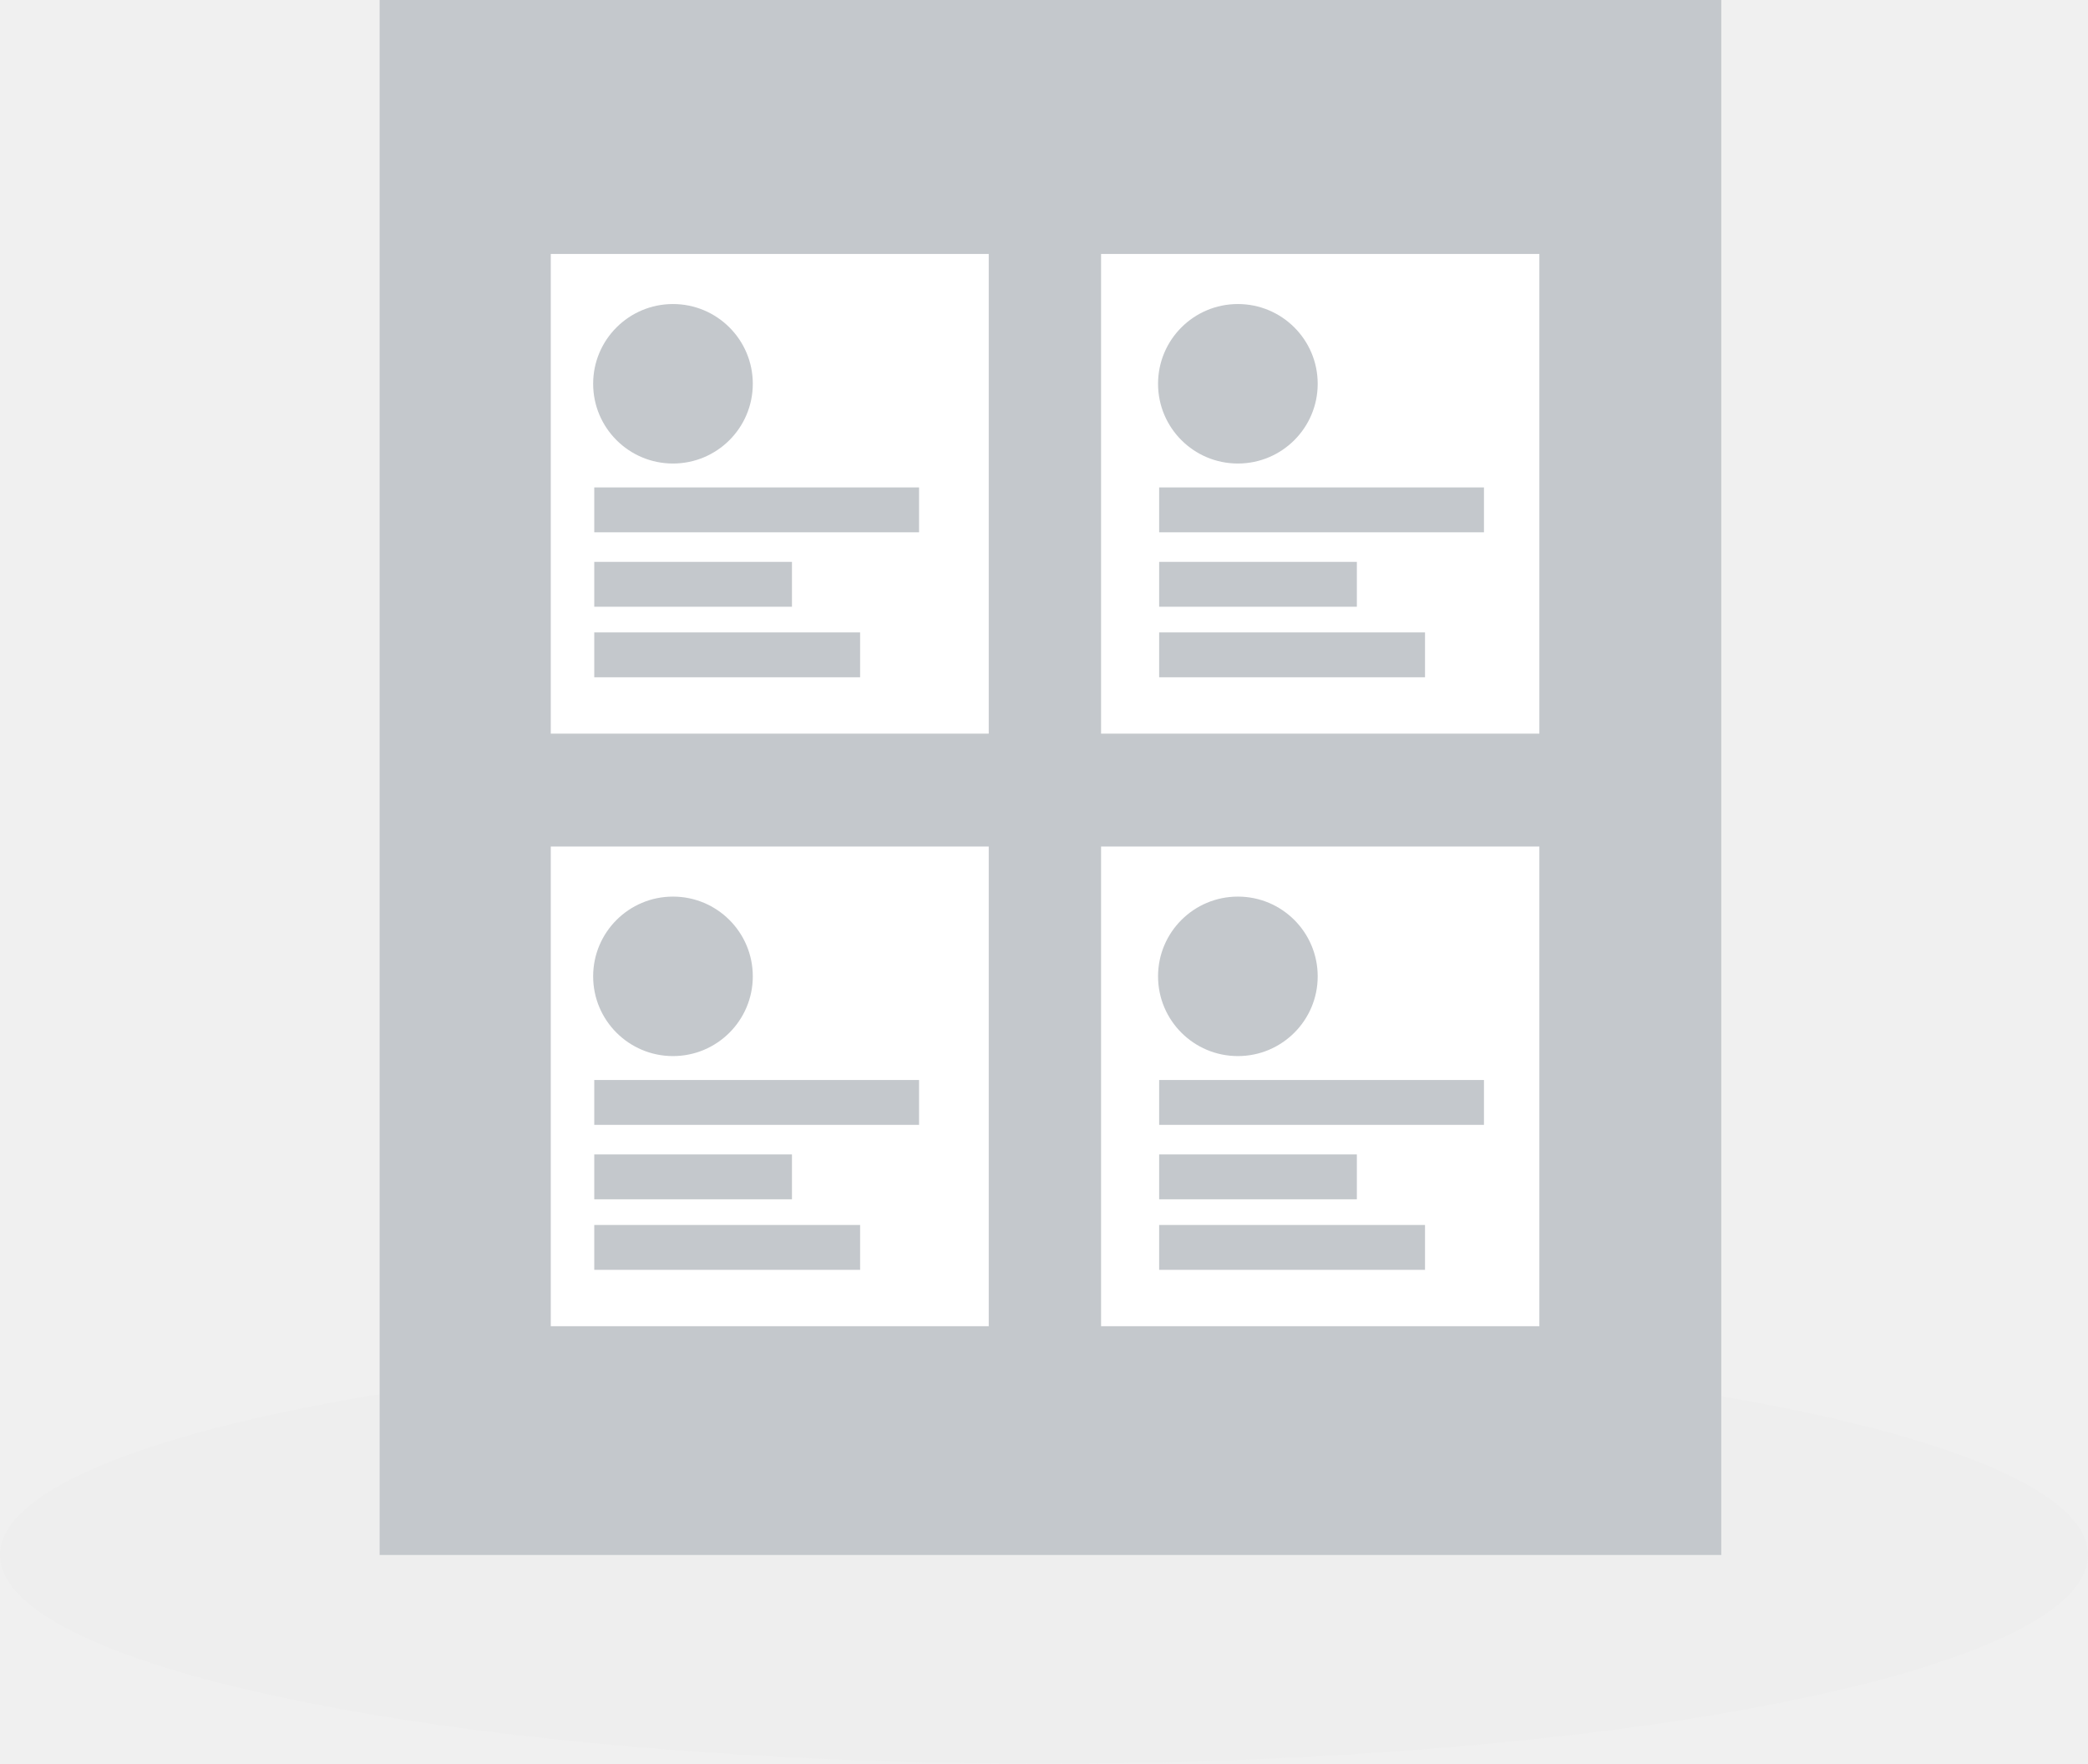
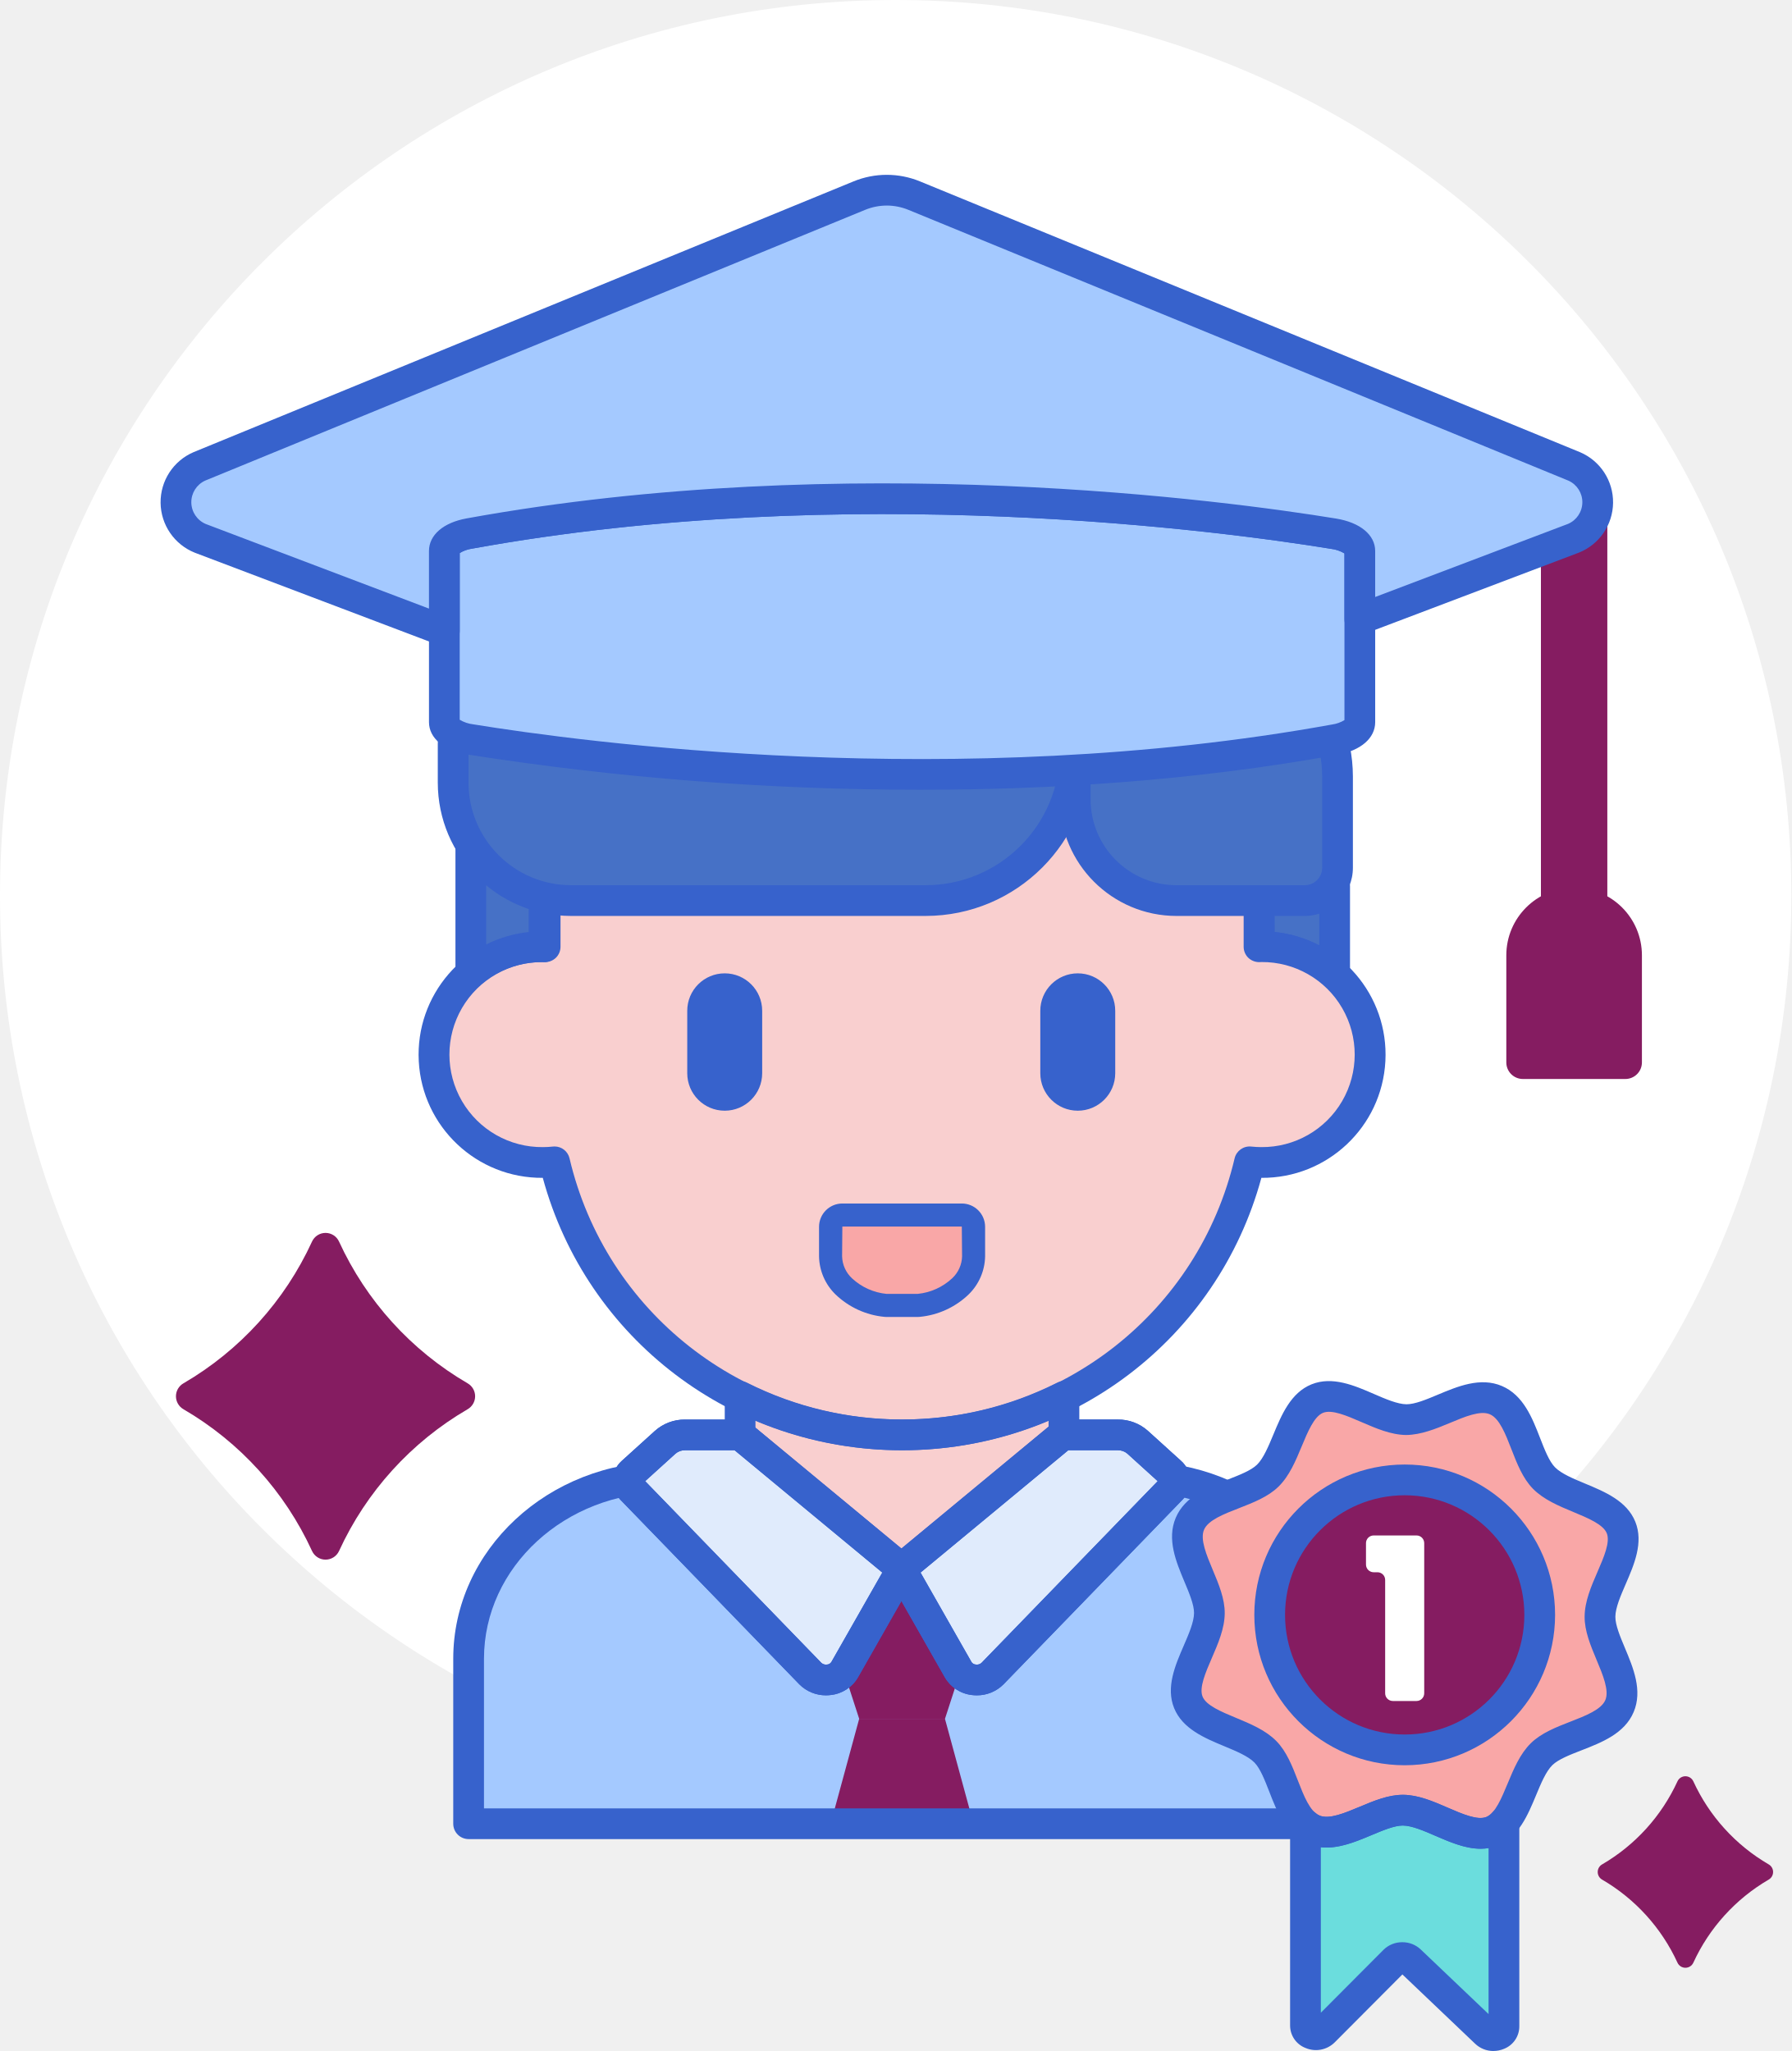
- <svg xmlns="http://www.w3.org/2000/svg" viewBox="157 -1305 148 125" preserveAspectRatio="xMinYMid meet">
-   <defs>
-     <style>
-       .cls-1 {
-         clip-path: url(#clip-Courses);
-       }
- 
-       .cls-2 {
-         fill: #eee;
-       }
- 
-       .cls-3 {
-         fill: #c4c8cc;
-       }
- 
-       .cls-4 {
-         fill: #fff;
-       }
-     </style>
-     <clipPath id="clip-Courses">
-       <rect x="157" y="-1305" width="148" height="125" />
-     </clipPath>
-   </defs>
-   <g id="Courses" class="cls-1">
-     <g id="Group_44" data-name="Group 44" transform="translate(-268 -1781)">
-       <ellipse id="Ellipse_41" data-name="Ellipse 41" class="cls-2" cx="74" cy="14.785" rx="74" ry="14.785" transform="translate(425 571.43)" />
-       <rect id="Rectangle_87" data-name="Rectangle 87" class="cls-3" width="95.097" height="110.215" transform="translate(451.909 476)" />
-       <g id="Group_43" data-name="Group 43" transform="translate(464.04 494)">
-         <rect id="Rectangle_88" data-name="Rectangle 88" class="cls-4" width="31.043" height="34" transform="translate(0)" />
-         <rect id="Rectangle_89" data-name="Rectangle 89" class="cls-4" width="31.043" height="34" transform="translate(0 42)" />
-         <rect id="Rectangle_90" data-name="Rectangle 90" class="cls-4" width="31.067" height="34" transform="translate(39.005)" />
-         <rect id="Rectangle_91" data-name="Rectangle 91" class="cls-4" width="31.067" height="34" transform="translate(39.005 42)" />
-         <rect id="Rectangle_92" data-name="Rectangle 92" class="cls-3" width="23.023" height="3.18" transform="translate(3.081 16.549)" />
-         <rect id="Rectangle_93" data-name="Rectangle 93" class="cls-3" width="23.023" height="3.18" transform="translate(3.081 58.549)" />
-         <rect id="Rectangle_94" data-name="Rectangle 94" class="cls-3" width="23.023" height="3.18" transform="translate(43.122 16.549)" />
-         <rect id="Rectangle_95" data-name="Rectangle 95" class="cls-3" width="23.023" height="3.18" transform="translate(43.122 58.549)" />
-         <rect id="Rectangle_96" data-name="Rectangle 96" class="cls-3" width="14.014" height="3.18" transform="translate(3.081 21.825)" />
-         <rect id="Rectangle_97" data-name="Rectangle 97" class="cls-3" width="18.845" height="3.18" transform="translate(3.081 26.825)" />
-         <rect id="Rectangle_98" data-name="Rectangle 98" class="cls-3" width="14.014" height="3.18" transform="translate(3.081 63.825)" />
-         <rect id="Rectangle_99" data-name="Rectangle 99" class="cls-3" width="18.845" height="3.18" transform="translate(3.081 68.825)" />
-         <rect id="Rectangle_100" data-name="Rectangle 100" class="cls-3" width="14.014" height="3.18" transform="translate(43.122 21.825)" />
-         <rect id="Rectangle_101" data-name="Rectangle 101" class="cls-3" width="18.845" height="3.18" transform="translate(43.122 26.825)" />
-         <rect id="Rectangle_102" data-name="Rectangle 102" class="cls-3" width="14.014" height="3.18" transform="translate(43.122 63.825)" />
-         <rect id="Rectangle_103" data-name="Rectangle 103" class="cls-3" width="18.845" height="3.18" transform="translate(43.122 68.825)" />
-         <ellipse id="Ellipse_42" data-name="Ellipse 42" class="cls-3" cx="5.658" cy="5.652" rx="5.658" ry="5.652" transform="translate(3.003 3.55)" />
-         <ellipse id="Ellipse_43" data-name="Ellipse 43" class="cls-3" cx="5.658" cy="5.652" rx="5.658" ry="5.652" transform="translate(3.003 45.55)" />
-         <ellipse id="Ellipse_44" data-name="Ellipse 44" class="cls-3" cx="5.658" cy="5.652" rx="5.658" ry="5.652" transform="translate(43.044 3.55)" />
-         <ellipse id="Ellipse_45" data-name="Ellipse 45" class="cls-3" cx="5.658" cy="5.652" rx="5.658" ry="5.652" transform="translate(43.044 45.55)" />
+ <svg xmlns="http://www.w3.org/2000/svg" width="502" height="574.849" viewBox="0 0 502 574.849">
+   <g id="Group_310" data-name="Group 310" transform="translate(-10247 -1150)">
+     <circle id="Ellipse_18" data-name="Ellipse 18" cx="251" cy="251" r="251" transform="translate(10247 1150)" fill="#fff" />
+     <g id="courses" transform="translate(10291.821 1199.001)">
+       <path id="Path_306" data-name="Path 306" d="M268.209,338.962H250.7c-.038,0-.076-.008-.114-.008l0,.008H135.431c-30.419,0-55.083,22.806-55.083,50.932v46.238H323.3V389.893c0-28.126-24.665-50.932-55.087-50.932Zm0,0" transform="translate(6.154 26.019)" fill="#a4c9ff" />
+       <path id="Path_307" data-name="Path 307" d="M206.61,401.891H182.567l-8.017,29.489h40.08Zm0,0" transform="translate(13.385 30.851)" fill="#851c61" />
+       <path id="Path_308" data-name="Path 308" d="M193.034,362.784l.585-.484h-1.173Zm0,0" transform="translate(14.759 27.812)" fill="#f9a7a7" />
+       <path id="Path_309" data-name="Path 309" d="M210.07,391.131l-15.924-27.966-15.929,27.966c-.072.126-.177.219-.257.336l4.349,13.4h24.042l4.236-13.056a5.141,5.141,0,0,1-.517-.677Zm0,0" transform="translate(13.647 27.878)" fill="#851c61" />
+       <path id="Path_310" data-name="Path 310" d="M323.6,440.745H80.655a4.307,4.307,0,0,1-4.307-4.307V390.2c0-30.461,26.646-55.239,59.39-55.239H250.67a4.146,4.146,0,0,1,.458,0h17.392c32.749,0,59.39,24.782,59.39,55.239v46.238a4.307,4.307,0,0,1-4.307,4.307ZM84.962,432.131H319.3V390.2c0-25.708-22.78-46.625-50.776-46.625H135.739c-28,0-50.776,20.917-50.776,46.625Zm0,0" transform="translate(5.847 25.712)" fill="#3762cc" />
+       <path id="Path_311" data-name="Path 311" d="M305.4,185.313H285.844q.29,3.7.294,7.474v9.363c.215,0,.416-.029.631-.029a30.538,30.538,0,0,1,20.5,7.886V185.149a11.955,11.955,0,0,1-1.872.164Zm0,0" transform="translate(21.929 14.213)" fill="#4671c6" />
+       <path id="Path_312" data-name="Path 312" d="M307.576,214.62a4.3,4.3,0,0,1-2.881-1.11,26.3,26.3,0,0,0-17.619-6.776c-.21.017-.379.025-.547.029a4.423,4.423,0,0,1-3.1-1.228,4.325,4.325,0,0,1-1.291-3.079v-9.363c0-2.36-.093-4.761-.278-7.142a4.3,4.3,0,0,1,4.294-4.639h19.558a7.437,7.437,0,0,0,1.19-.114,4.309,4.309,0,0,1,4.98,4.257v24.858a4.3,4.3,0,0,1-2.557,3.933,4.252,4.252,0,0,1-1.75.374Zm-16.829-16.307a34.847,34.847,0,0,1,12.522,3.79V189.926H290.7q.05,1.59.05,3.167Zm0,0" transform="translate(21.622 13.905)" fill="#3762cc" />
+       <path id="Path_313" data-name="Path 313" d="M196.4,328.757a100.22,100.22,0,0,1-45.388-10.78v20.61a10.172,10.172,0,0,0,.252,2.116h.013a10.489,10.489,0,0,0,.652,2.01c.038.084.072.168.114.252.122.265.261.522.408.774s.3.484.471.715c.088.126.168.261.265.383l6.448,8.194a45.773,45.773,0,0,0,25.4,16.437c1.354.315,2.759.589,4.206.808a45.944,45.944,0,0,0,42.911-17.645l9.4-12.122a10.094,10.094,0,0,0,.215-1.981V317.989A100.245,100.245,0,0,1,196.4,328.757Zm0,0" transform="translate(11.578 24.409)" fill="#f9cfcf" />
+       <path id="Path_314" data-name="Path 314" d="M303.173,208.642c-.215,0-.421.025-.635.029v-9.363c0-54.747-44.782-99.125-100.025-99.125s-100.03,44.379-100.03,99.125v9.363c-.21,0-.421-.029-.631-.029a30.243,30.243,0,1,0,0,60.484,31.152,31.152,0,0,0,3.272-.181c10.322,43.853,49.99,76.53,97.384,76.53s87.062-32.677,97.384-76.53a31.169,31.169,0,0,0,3.277.181,30.243,30.243,0,1,0,0-60.484Zm0,0" transform="translate(5.462 7.691)" fill="#f9cfcf" />
+       <path id="Path_315" data-name="Path 315" d="M147.749,246.35a10.51,10.51,0,0,1-10.5-10.5v-17.5a10.5,10.5,0,1,1,21,0v17.5A10.509,10.509,0,0,1,147.749,246.35Zm0,0" transform="translate(10.522 15.955)" fill="#3762cc" />
+       <path id="Path_316" data-name="Path 316" d="M239.636,246.35a10.51,10.51,0,0,1-10.5-10.5v-17.5a10.5,10.5,0,1,1,21,0v17.5A10.509,10.509,0,0,1,239.636,246.35Zm0,0" transform="translate(17.575 15.955)" fill="#3762cc" />
+       <path id="Path_317" data-name="Path 317" d="M202.818,350.089c-47.521,0-88.417-31.218-100.686-76.349a34.538,34.538,0,0,1-3.647-68.909v-5.216c0-57.035,46.806-103.432,104.337-103.432s104.332,46.4,104.332,103.432v5.216a34.538,34.538,0,0,1-3.642,68.909C291.235,318.871,250.339,350.089,202.818,350.089Zm-97.38-85.144a4.308,4.308,0,0,1,4.189,3.323c10.145,43.1,48.467,73.207,93.191,73.207s83.045-30.107,93.191-73.207a4.33,4.33,0,0,1,4.648-3.3,26.477,26.477,0,0,0,2.822.156,25.936,25.936,0,1,0,.042-51.87c-.257.017-.421.025-.589.029a4.467,4.467,0,0,1-3.1-1.228,4.325,4.325,0,0,1-1.291-3.079v-9.363c0-52.286-42.94-94.818-95.723-94.818S107.1,147.33,107.1,199.616v9.363a4.325,4.325,0,0,1-1.291,3.079,4.474,4.474,0,0,1-3.1,1.228q-.259-.006-.5-.025h-.013a25.934,25.934,0,1,0-.03,51.865,26.477,26.477,0,0,0,2.822-.156A4.247,4.247,0,0,1,105.439,264.945Zm0,0" transform="translate(5.156 7.383)" fill="#3762cc" />
+       <path id="Path_318" data-name="Path 318" d="M80.922,174.172V210.3a30.535,30.535,0,0,1,19.895-7.34c.21,0,.416.025.631.029v-9.363c0-2.822.139-5.607.379-8.362A45.707,45.707,0,0,1,80.922,174.172Zm0,0" transform="translate(6.198 13.37)" fill="#4671c6" />
+       <path id="Path_319" data-name="Path 319" d="M81.229,214.917a4.316,4.316,0,0,1-4.307-4.307v-36.13a4.306,4.306,0,0,1,7.239-3.155A41.49,41.49,0,0,0,103.1,181.377a4.306,4.306,0,0,1,3.327,4.568c-.244,2.81-.362,5.422-.362,7.992V203.3a4.312,4.312,0,0,1-1.3,3.079,4.521,4.521,0,0,1-3.1,1.228c-.172,0-.341-.013-.509-.025h-.021a26.322,26.322,0,0,0-17.115,6.3,4.323,4.323,0,0,1-2.8,1.031Zm4.307-31.689v19.407a34.951,34.951,0,0,1,11.912-3.478v-5.22c0-1.682.042-3.382.139-5.127a50.2,50.2,0,0,1-12.05-5.582Zm0,0" transform="translate(5.891 13.063)" fill="#3762cc" />
+       <path id="Path_320" data-name="Path 320" d="M368.729,212.551a9.315,9.315,0,0,1-9.3-9.325V86.091a9.3,9.3,0,1,1,18.608,0V203.226A9.312,9.312,0,0,1,368.729,212.551Zm0,0" transform="translate(27.577 5.893)" fill="#851c61" />
+       <path id="Path_321" data-name="Path 321" d="M383.776,239.171H355.065a4.642,4.642,0,0,1-4.644-4.644V204.512a18.963,18.963,0,0,1,18.965-18.961h.072a18.963,18.963,0,0,1,18.965,18.961v30.015a4.648,4.648,0,0,1-4.648,4.644Zm0,0" transform="translate(26.886 14.244)" fill="#851c61" />
+       <path id="Path_322" data-name="Path 322" d="M302.538,194.128H266.6a28.368,28.368,0,0,1-28.37-28.37V137.952a17.022,17.022,0,0,1,17.018-17.022h18.061a38.432,38.432,0,0,1,38.431,38.431v25.565a9.2,9.2,0,0,1-9.2,9.2Zm0,0" transform="translate(18.273 9.283)" fill="#4671c6" />
+       <path id="Path_323" data-name="Path 323" d="M302.845,198.743H266.9a32.713,32.713,0,0,1-32.677-32.677V138.259a21.351,21.351,0,0,1,21.325-21.329h18.061a42.786,42.786,0,0,1,42.738,42.738v25.565a13.52,13.52,0,0,1-13.506,13.51Zm-47.289-73.2a12.729,12.729,0,0,0-12.715,12.715v27.807A24.093,24.093,0,0,0,266.9,190.128h35.941a4.9,4.9,0,0,0,4.9-4.9V159.668a34.166,34.166,0,0,0-34.124-34.124Zm0,0" transform="translate(17.966 8.976)" fill="#3762cc" />
+       <path id="Path_324" data-name="Path 324" d="M208.733,194.352H109.367A33.045,33.045,0,0,1,76.324,161.3V150.419a32.393,32.393,0,0,1,32.391-32.4H223.092a27.563,27.563,0,0,1,27.563,27.563v6.843a41.923,41.923,0,0,1-41.922,41.922Zm0,0" transform="translate(5.845 9.06)" fill="#4671c6" />
+       <path id="Path_325" data-name="Path 325" d="M209.04,198.966H109.679a37.4,37.4,0,0,1-37.354-37.354v-10.89a36.74,36.74,0,0,1,36.7-36.7H223.4a31.906,31.906,0,0,1,31.87,31.87v6.843a46.281,46.281,0,0,1-46.229,46.229ZM109.023,122.637a28.118,28.118,0,0,0-28.084,28.088v10.885a28.774,28.774,0,0,0,28.74,28.74H209.04a37.659,37.659,0,0,0,37.615-37.615v-6.843A23.283,23.283,0,0,0,223.4,122.637Zm0,0" transform="translate(5.538 8.753)" fill="#3762cc" />
+       <path id="Path_326" data-name="Path 326" d="M323.2,94.1c-28.555-4.656-135.5-19.445-242.188-.042-4.236.77-6.982,2.7-6.982,4.8v48.072c0,2.183,2.927,4.126,7.382,4.85,28.551,4.656,135.5,19.445,242.188.042,4.231-.77,6.978-2.7,6.978-4.8V98.958c0-2.183-2.923-4.126-7.378-4.854Zm0,0" transform="translate(5.669 6.473)" fill="#a4c9ff" />
+       <path id="Path_327" data-name="Path 327" d="M207.929,166.188a819.9,819.9,0,0,1-126.9-9.846c-6.78-1.106-10.995-4.6-10.995-9.1V99.269c0-4.492,4.034-7.954,10.519-9.136,106.81-19.424,213.5-4.887,243.651.029,6.784,1.106,10.995,4.593,10.995,9.1v47.971c0,4.492-4.029,7.954-10.52,9.131-40.29,7.327-80.589,9.821-116.749,9.821ZM78.646,146.563a9.446,9.446,0,0,0,3.769,1.279c29.817,4.858,135.293,19.226,240.724.05a8.9,8.9,0,0,0,3.445-1.232V99.942a9.417,9.417,0,0,0-3.769-1.279C293.007,93.8,187.547,79.429,82.1,98.613a8.951,8.951,0,0,0-3.449,1.228Zm248.181-46.41h.021Zm0,0" transform="translate(5.362 6.165)" fill="#3762cc" />
+       <path id="Path_328" data-name="Path 328" d="M196.06,375.377a48.276,48.276,0,0,1-7.155-.534c-1.523-.227-3.054-.522-4.551-.875A50.223,50.223,0,0,1,156.552,356l-6.448-8.2c-.122-.151-.252-.341-.383-.534-.231-.324-.463-.673-.673-1.035a12.788,12.788,0,0,1-.6-1.136c-.021-.042-.118-.261-.139-.307a14.831,14.831,0,0,1-.854-2.507,3.556,3.556,0,0,1-.1-.379,14.112,14.112,0,0,1-.345-3.012v-20.61a4.306,4.306,0,0,1,6.25-3.844,96.627,96.627,0,0,0,86.865.013,4.3,4.3,0,0,1,6.246,3.844v20.538a14.537,14.537,0,0,1-.294,2.822,4.294,4.294,0,0,1-.82,1.8l-9.4,12.126a50.583,50.583,0,0,1-39.8,19.794Zm-40.337-35.533c.025.084.046.172.067.265a6.155,6.155,0,0,0,.387,1.182,5.526,5.526,0,0,0,.29.58c.072.122.16.248.248.37.034.05.16.231.189.282l6.414,8.16a41.6,41.6,0,0,0,23,14.9c1.274.3,2.574.547,3.865.744a41.658,41.658,0,0,0,38.864-16.021l8.7-11.23c0-.08.008-.16.008-.236V325.055a105.449,105.449,0,0,1-82.137-.013V338.9a5.381,5.381,0,0,0,.1.942Zm0,0" transform="translate(11.272 24.102)" fill="#3762cc" />
+       <path id="Path_329" data-name="Path 329" d="M153.246,327.988H137.784a8.247,8.247,0,0,0-5.531,2.069l-9.279,8.408a3.214,3.214,0,0,0-.172,4.719l50.12,51.693a6.21,6.21,0,0,0,9.6-1.047l16.1-28.269Zm0,0" transform="translate(9.34 25.178)" fill="#e0ebfc" />
+       <path id="Path_330" data-name="Path 330" d="M238.208,327.988H253.67a8.266,8.266,0,0,1,5.535,2.069l9.279,8.408a3.21,3.21,0,0,1,.168,4.719l-50.12,51.693a6.21,6.21,0,0,1-9.6-1.047l-16.1-28.269Zm0,0" transform="translate(14.789 25.178)" fill="#e0ebfc" />
+       <g id="Group_309" data-name="Group 309" transform="translate(126.885 348.859)">
+         <path id="Path_331" data-name="Path 331" d="M177.633,401.292a10.468,10.468,0,0,1-7.5-3.1l-50.12-51.7a7.52,7.52,0,0,1,.374-10.915l9.279-8.4a12.507,12.507,0,0,1,8.425-3.184h15.462a4.3,4.3,0,0,1,2.747.988l45.375,37.577a4.293,4.293,0,0,1,.993,5.443l-16.1,28.269A10.021,10.021,0,0,1,179,401.2a10.588,10.588,0,0,1-1.363.088Zm-50.684-60.03,49.376,50.928a1.912,1.912,0,0,0,1.59.471,1.545,1.545,0,0,0,1.174-.656L193.4,366.882,152.005,332.6H138.1a3.958,3.958,0,0,0-2.641.951Zm0,0" transform="translate(-117.852 -323.988)" fill="#3762cc" />
+         <path id="Path_332" data-name="Path 332" d="M214.434,401.292a11.4,11.4,0,0,1-1.363-.084,10.025,10.025,0,0,1-7.575-4.938L189.4,368a4.3,4.3,0,0,1,.993-5.447l45.375-37.573a4.294,4.294,0,0,1,2.747-.993h15.462a12.5,12.5,0,0,1,8.425,3.184l9.283,8.408a7.524,7.524,0,0,1,.37,10.915l-50.12,51.7a10.474,10.474,0,0,1-7.5,3.1Zm-15.764-34.41,14.309,25.127a1.568,1.568,0,0,0,1.178.652,1.912,1.912,0,0,0,1.59-.471l49.376-50.928-8.5-7.706a3.962,3.962,0,0,0-2.641-.955h-13.91Zm0,0" transform="translate(-112.403 -323.988)" fill="#3762cc" />
+         <path id="Path_333" data-name="Path 333" d="M177.633,401.292a10.468,10.468,0,0,1-7.5-3.1l-50.12-51.7a7.52,7.52,0,0,1,.374-10.915l9.279-8.4a12.507,12.507,0,0,1,8.425-3.184h15.462a4.3,4.3,0,0,1,2.747.988l45.375,37.577a4.293,4.293,0,0,1,.993,5.443l-16.1,28.269A10.021,10.021,0,0,1,179,401.2a10.588,10.588,0,0,1-1.363.088Zm-50.684-60.03,49.376,50.928a1.912,1.912,0,0,0,1.59.471,1.545,1.545,0,0,0,1.174-.656L193.4,366.882,152.005,332.6H138.1a3.958,3.958,0,0,0-2.641.951Zm0,0" transform="translate(-117.852 -323.988)" fill="#3762cc" />
+         <path id="Path_334" data-name="Path 334" d="M214.434,401.292a11.4,11.4,0,0,1-1.363-.084,10.025,10.025,0,0,1-7.575-4.938L189.4,368a4.3,4.3,0,0,1,.993-5.447l45.375-37.573a4.294,4.294,0,0,1,2.747-.993h15.462a12.5,12.5,0,0,1,8.425,3.184l9.283,8.408a7.524,7.524,0,0,1,.37,10.915l-50.12,51.7a10.474,10.474,0,0,1-7.5,3.1Zm-15.764-34.41,14.309,25.127a1.568,1.568,0,0,0,1.178.652,1.912,1.912,0,0,0,1.59-.471l49.376-50.928-8.5-7.706a3.962,3.962,0,0,0-2.641-.955h-13.91Zm0,0" transform="translate(-112.403 -323.988)" fill="#3762cc" />
      </g>
+       <path id="Path_335" data-name="Path 335" d="M211.325,270.758H177.852a3.3,3.3,0,0,0-3.3,3.3v8.261a12.014,12.014,0,0,0,3.71,8.45,19.773,19.773,0,0,0,11.764,5.321h9.131a19.759,19.759,0,0,0,11.76-5.321,12.009,12.009,0,0,0,3.714-8.45V274.06a3.306,3.306,0,0,0-3.306-3.3Zm0,0" transform="translate(13.385 20.784)" fill="#f9a7a7" />
+       <path id="Path_336" data-name="Path 336" d="M199.386,299.552h-9.131a2.666,2.666,0,0,1-.366-.021,22.892,22.892,0,0,1-13.691-6.254,15.265,15.265,0,0,1-4.648-10.721v-8.261a6.539,6.539,0,0,1,6.532-6.536h33.472a6.543,6.543,0,0,1,6.536,6.536v8.261a15.27,15.27,0,0,1-4.652,10.721,22.88,22.88,0,0,1-13.687,6.254,2.666,2.666,0,0,1-.366.021Zm-8.938-6.461H199.2a16.584,16.584,0,0,0,9.657-4.366,8.732,8.732,0,0,0,2.78-6.17l-.076-8.337H178.083l-.072,8.337a8.756,8.756,0,0,0,2.772,6.17,16.609,16.609,0,0,0,9.666,4.366Zm0,0" transform="translate(13.155 20.554)" fill="#3762cc" />
+       <path id="Path_337" data-name="Path 337" d="M388.536,404.761c-3.18,7.5-16.362,8.114-21.83,13.485-5.67,5.565-6.612,18.662-13.868,21.594s-17.031-5.834-24.98-5.9c-7.664-.063-17.573,8.648-25.068,5.464s-8.118-16.358-13.485-21.83c-5.569-5.67-18.667-6.612-21.6-13.868s5.838-17.031,5.9-24.976c.063-7.668-8.648-17.577-5.464-25.073s16.362-8.114,21.83-13.485c5.67-5.569,6.616-18.667,13.872-21.6s17.026,5.838,24.976,5.9c7.664.067,17.573-8.644,25.068-5.464s8.118,16.362,13.489,21.834c5.565,5.67,18.662,6.612,21.594,13.868s-5.838,17.031-5.9,24.976c-.063,7.664,8.644,17.573,5.464,25.073Zm0,0" transform="translate(20.49 24.409)" fill="#f9a7a7" />
+       <path id="Path_338" data-name="Path 338" d="M364.508,377.542A37.836,37.836,0,1,1,326.674,339.7,37.833,37.833,0,0,1,364.508,377.542Zm0,0" transform="translate(22.158 26.077)" fill="#851c61" />
+       <path id="Path_339" data-name="Path 339" d="M350.456,431.573c-7.256,2.932-17.031-5.834-24.98-5.9-7.664-.063-17.573,8.643-25.068,5.464a8.708,8.708,0,0,1-2.259-1.43V486.05c0,2.355,3.369,3.445,5.14,1.661l19.781-19.857a3.225,3.225,0,0,1,4.374-.05l21.232,20.223c1.8,1.716,5.089.61,5.089-1.716V429.146a9.022,9.022,0,0,1-3.31,2.427Zm0,0" transform="translate(22.873 32.676)" fill="#6bdddd" />
+       <path id="Path_340" data-name="Path 340" d="M349.915,445.056c-4.311,0-8.656-1.884-12.618-3.6-3.268-1.417-6.646-2.881-9.165-2.9h-.05c-2.318,0-5.569,1.363-8.711,2.679-5.59,2.347-11.928,5-17.956,2.444s-8.522-8.963-10.717-14.612c-1.245-3.2-2.528-6.507-4.16-8.168-1.762-1.8-5.165-3.209-8.458-4.58-5.485-2.28-11.7-4.862-14.057-10.692s.324-12,2.684-17.455c1.417-3.268,2.881-6.65,2.906-9.169.017-2.322-1.354-5.6-2.684-8.761-2.343-5.59-5-11.924-2.44-17.956s8.963-8.517,14.612-10.717c3.2-1.245,6.507-2.532,8.164-4.16,1.8-1.767,3.213-5.165,4.58-8.454,2.28-5.489,4.866-11.71,10.692-14.061s12,.32,17.46,2.688c3.268,1.417,6.646,2.881,9.165,2.9,2.355,0,5.6-1.354,8.761-2.684,5.59-2.343,11.924-5,17.956-2.44s8.522,8.963,10.717,14.612c1.245,3.2,2.532,6.507,4.16,8.164,1.767,1.8,5.165,3.213,8.454,4.58,5.489,2.28,11.71,4.866,14.061,10.692s-.324,12-2.688,17.46c-1.417,3.268-2.881,6.646-2.9,9.165-.021,2.326,1.354,5.6,2.679,8.761,2.347,5.59,5,11.924,2.444,17.96s-8.963,8.517-14.612,10.717c-3.2,1.241-6.511,2.528-8.168,4.156-1.8,1.767-3.213,5.169-4.576,8.458-2.284,5.489-4.866,11.706-10.692,14.057a12.725,12.725,0,0,1-4.841.917Zm-21.834-15.117h.122c4.265.034,8.463,1.855,12.517,3.613,4.093,1.771,8.324,3.6,10.81,2.6s4.252-5.258,5.964-9.375c1.7-4.084,3.453-8.3,6.5-11.293,2.923-2.869,7.07-4.484,11.079-6.044,4.261-1.657,8.665-3.369,9.8-6.053s-.686-7.045-2.456-11.26c-1.661-3.971-3.386-8.072-3.348-12.164.034-4.269,1.851-8.467,3.609-12.522,1.775-4.093,3.609-8.32,2.6-10.806s-5.262-4.252-9.38-5.964c-4.08-1.7-8.3-3.457-11.3-6.5-2.869-2.919-4.48-7.066-6.04-11.079-1.653-4.261-3.365-8.665-6.053-9.809s-7.045.69-11.26,2.461c-3.971,1.661-8.08,3.3-12.164,3.352-4.269-.038-8.467-1.855-12.522-3.613-4.093-1.775-8.324-3.613-10.806-2.6s-4.257,5.262-5.964,9.375c-1.7,4.084-3.453,8.307-6.5,11.3-2.923,2.869-7.07,4.479-11.083,6.044-4.257,1.653-8.66,3.365-9.8,6.053s.686,7.045,2.452,11.26c1.666,3.971,3.386,8.072,3.352,12.164-.038,4.269-1.855,8.467-3.613,12.522-1.771,4.088-3.6,8.32-2.6,10.806s5.262,4.257,9.38,5.968c4.08,1.7,8.307,3.453,11.3,6.5,2.869,2.919,4.479,7.066,6.04,11.083,1.657,4.257,3.369,8.66,6.057,9.8s7.041-.69,11.256-2.461c3.928-1.649,7.992-3.352,12.042-3.352Zm60.761-24.871h.021Zm0,0" transform="translate(20.184 24.102)" fill="#3762cc" />
+       <path id="Path_341" data-name="Path 341" d="M351.121,493.478a7.374,7.374,0,0,1-5.106-2.027l-20.4-19.432L306.649,491.06a7.458,7.458,0,0,1-8.177,1.569,6.742,6.742,0,0,1-4.324-6.271V430.012a4.307,4.307,0,0,1,7.1-3.281,4.633,4.633,0,0,0,1.152.749c2.688,1.136,7.041-.69,11.26-2.456,3.966-1.661,8.038-3.365,12.164-3.352,4.265.038,8.463,1.855,12.517,3.613,4.093,1.775,8.324,3.609,10.81,2.6a4.807,4.807,0,0,0,1.72-1.308,4.307,4.307,0,0,1,7.512,2.877v57.165a6.753,6.753,0,0,1-4.236,6.233,7.724,7.724,0,0,1-3.024.622Zm-25.527-30.49a7.406,7.406,0,0,1,5.127,2l19.045,18.141V436.6c-5.026.841-10.2-1.4-14.852-3.415-3.268-1.417-6.646-2.881-9.165-2.9h-.05c-2.318,0-5.569,1.363-8.711,2.679-4.446,1.863-9.371,3.937-14.225,3.4v46.385l17.565-17.636A7.414,7.414,0,0,1,325.594,462.988Zm0,0" transform="translate(22.566 32.369)" fill="#3762cc" />
+       <path id="Path_342" data-name="Path 342" d="M326.982,419.989a42.143,42.143,0,1,1,42.141-42.141A42.192,42.192,0,0,1,326.982,419.989Zm0-75.672a33.529,33.529,0,1,0,33.527,33.531A33.571,33.571,0,0,0,326.982,344.317Zm0,0" transform="translate(21.851 25.77)" fill="#3762cc" />
+       <path id="Path_343" data-name="Path 343" d="M313.9,356.318v6.006a2.155,2.155,0,0,0,2.154,2.154h1.064a2.155,2.155,0,0,1,2.154,2.154v31.777a2.155,2.155,0,0,0,2.154,2.154h6.637a2.155,2.155,0,0,0,2.154-2.154v-42.09a2.155,2.155,0,0,0-2.154-2.154H316.052a2.152,2.152,0,0,0-2.154,2.154Zm0,0" transform="translate(24.082 27.187)" fill="#fff" />
+       <path id="Path_344" data-name="Path 344" d="M42.312,277.841A88.813,88.813,0,0,1,6.3,317.559a4.189,4.189,0,0,0,0,7.285,88.818,88.818,0,0,1,36.013,39.718,4.168,4.168,0,0,0,7.575,0A88.792,88.792,0,0,1,85.9,324.844a4.189,4.189,0,0,0,0-7.285,88.825,88.825,0,0,1-36.017-39.718,4.164,4.164,0,0,0-7.571,0Zm0,0" transform="translate(0.307 21.142)" fill="#851c61" />
+       <path id="Path_345" data-name="Path 345" d="M396.563,418.261a52.066,52.066,0,0,1-21.115,23.285,2.458,2.458,0,0,0,0,4.273A52.066,52.066,0,0,1,396.563,469.1a2.445,2.445,0,0,0,4.442,0,52.1,52.1,0,0,1,21.11-23.285,2.458,2.458,0,0,0,0-4.273A52.033,52.033,0,0,1,401,418.261,2.445,2.445,0,0,0,396.563,418.261Zm0,0" transform="translate(28.712 31.998)" fill="#851c61" />
+       <path id="Path_346" data-name="Path 346" d="M396.08,81.438l-185-75.912a20.246,20.246,0,0,0-15.411,0L10.724,81.417c-8.854,3.63-8.686,16.766.252,20.151L79.393,127.5V105.03c0-2.1,2.747-4.029,6.982-4.8,106.688-19.4,213.632-4.614,242.188.042,4.454.723,7.378,2.667,7.378,4.85v19.125l59.887-22.7c8.917-3.382,9.081-16.492.252-20.114Zm0,0" transform="translate(0.307 0.307)" fill="#a4c9ff" />
+       <path id="Path_347" data-name="Path 347" d="M79.7,132.118a4.283,4.283,0,0,1-1.527-.282L9.757,105.905A15.254,15.254,0,0,1,9.4,77.737L194.342,1.851a24.479,24.479,0,0,1,18.679,0l185,75.912a15.228,15.228,0,0,1-.362,28.122l-59.882,22.7a4.31,4.31,0,0,1-5.834-4.029V106.107a9.388,9.388,0,0,0-3.764-1.279C298.364,99.966,192.9,85.6,87.453,104.774a8.871,8.871,0,0,0-3.445,1.232v21.8a4.3,4.3,0,0,1-4.307,4.307ZM203.68,8.614a15.956,15.956,0,0,0-6.069,1.207L12.668,85.708a6.643,6.643,0,0,0,.147,12.143l62.578,23.723V105.435c0-4.492,4.034-7.954,10.519-9.136,106.806-19.424,213.5-4.887,243.651.034,6.784,1.1,10.995,4.589,10.995,9.1v12.888L394.607,97.83a6.618,6.618,0,0,0,.143-12.1l-185-75.912a15.993,15.993,0,0,0-6.074-1.207Zm0,0" transform="translate(0)" fill="#3762cc" />
    </g>
  </g>
</svg>
